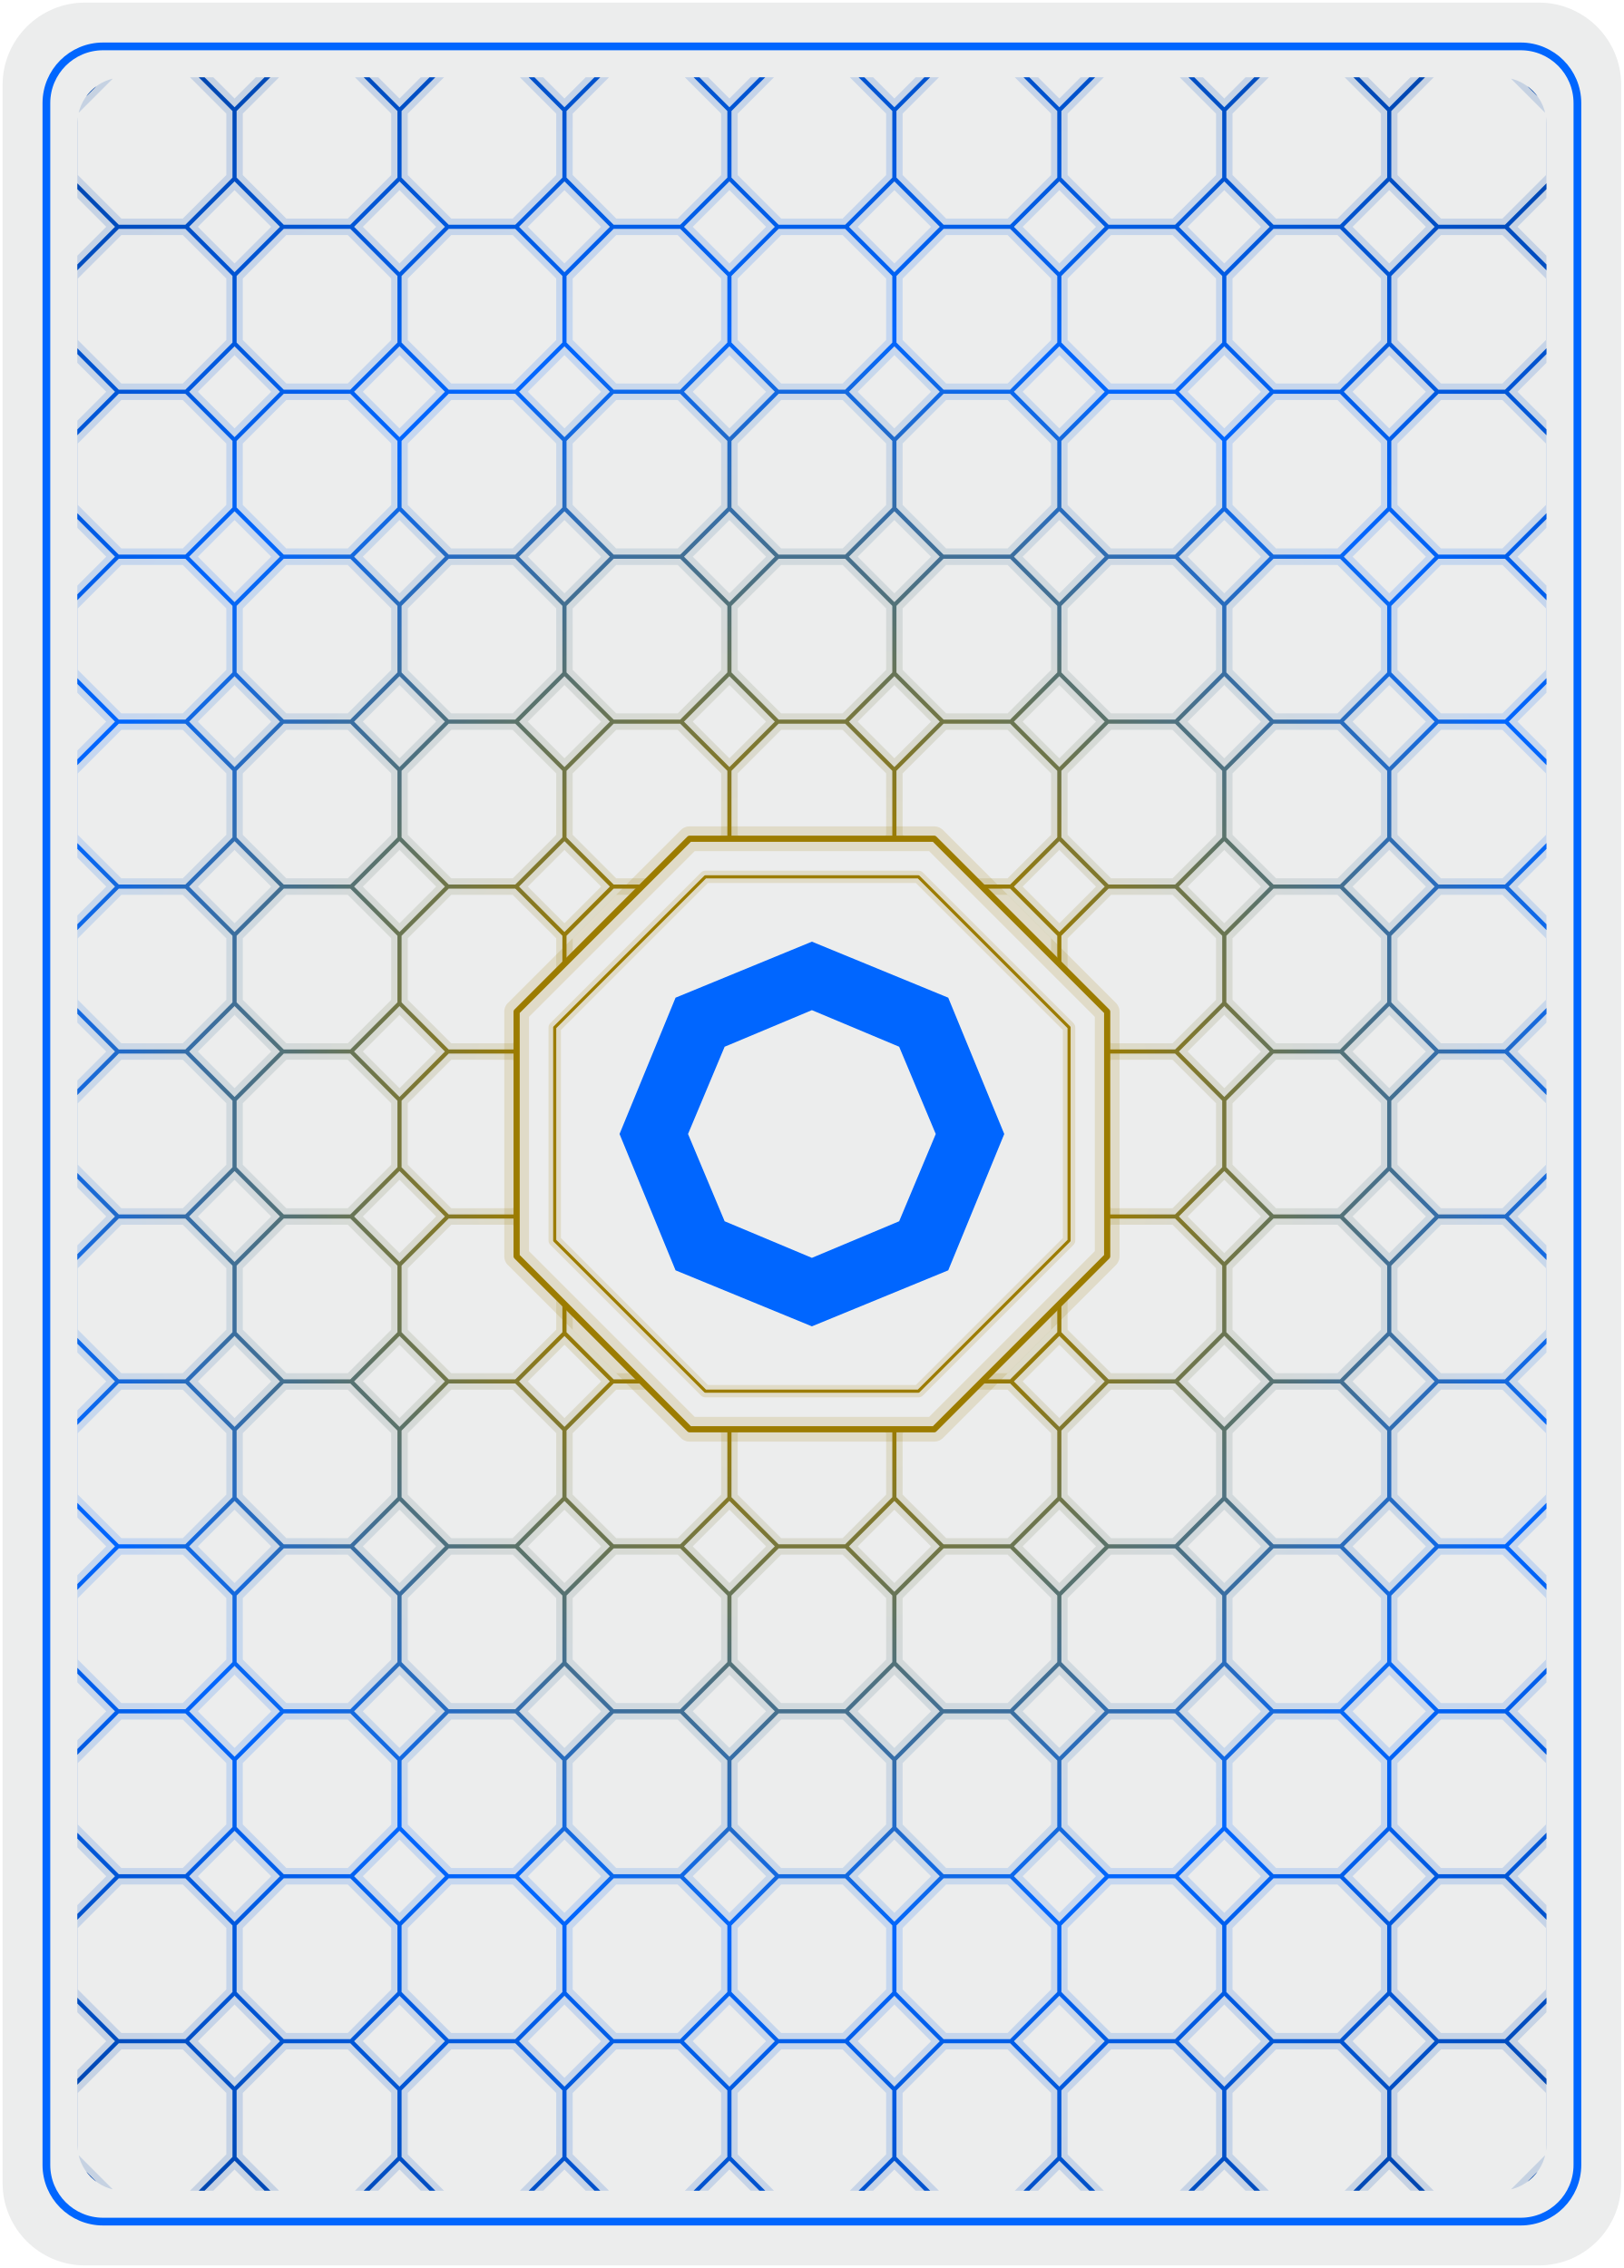
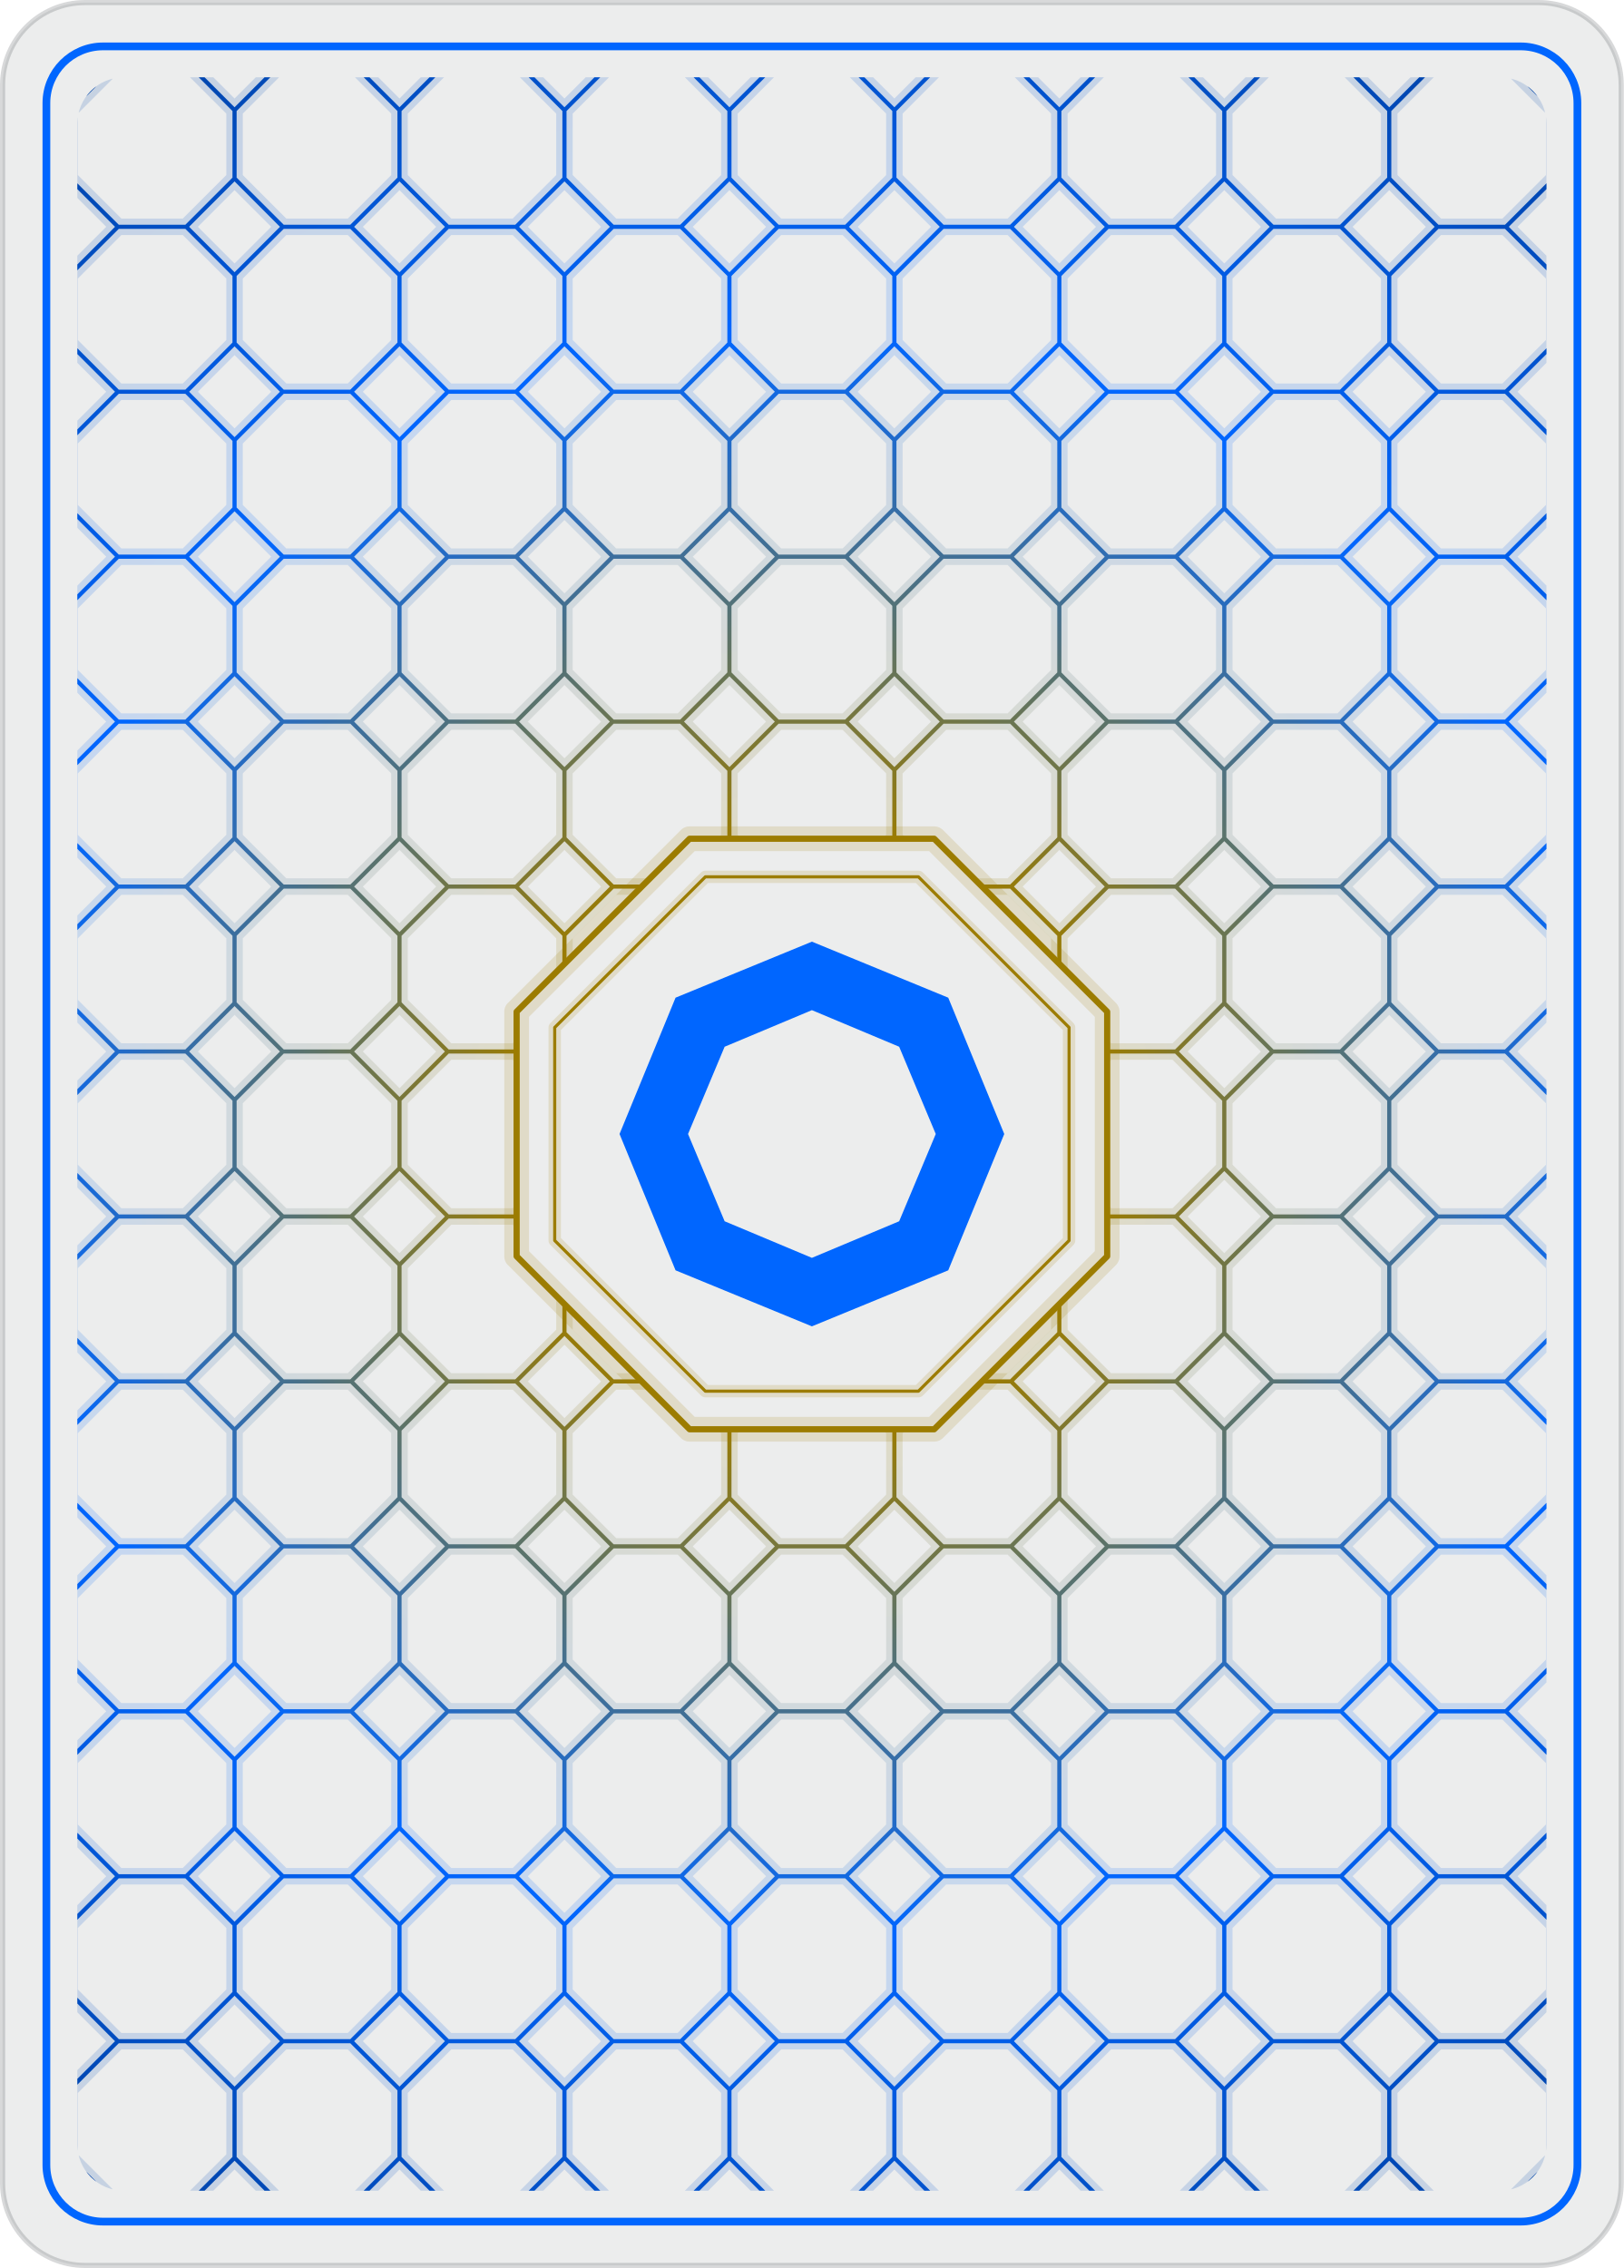
<svg xmlns="http://www.w3.org/2000/svg" class="okt-card" viewBox="0 0 630 880" width="63mm" height="88mm">
  <defs>
    <clipPath id="okt-back-in">
      <rect x="30" y="30" width="570" height="820" rx="18" />
    </clipPath>
    <radialGradient id="okt-back-g" cx="315" cy="440" r="520" gradientUnits="userSpaceOnUse">
      <stop offset=".22" stop-color="#9c7c00" />
      <stop offset=".6" stop-color="#0066ff" />
      <stop offset="1" stop-color="#003d99" />
    </radialGradient>
  </defs>
-   <rect x="1" y="1" width="628" height="878" rx="32" fill="#eceded" />
+   <rect x="1" y="1" width="628" height="878" rx="32" fill="#eceded" stroke="#11171c29" stroke-width="2" />
  <g clip-path="url(#okt-back-in)">
    <path d="M27 5.25L8.25 24L-18.25 24L-37 5.25L-37 -21.25L-18.25 -40L8.25 -40L27 -21.25ZM27 69.25L8.25 88L-18.25 88L-37 69.25L-37 42.75L-18.25 24L8.25 24L27 42.75ZM27 133.25L8.25 152L-18.25 152L-37 133.25L-37 106.75L-18.25 88L8.25 88L27 106.75ZM27 197.25L8.25 216L-18.25 216L-37 197.25L-37 170.75L-18.25 152L8.25 152L27 170.75ZM27 261.25L8.25 280L-18.25 280L-37 261.25L-37 234.75L-18.25 216L8.25 216L27 234.75ZM27 325.25L8.25 344L-18.25 344L-37 325.25L-37 298.75L-18.25 280L8.25 280L27 298.75ZM27 389.25L8.25 408L-18.25 408L-37 389.25L-37 362.75L-18.25 344L8.25 344L27 362.75ZM27 453.25L8.25 472L-18.25 472L-37 453.25L-37 426.75L-18.25 408L8.25 408L27 426.75ZM27 517.25L8.25 536L-18.25 536L-37 517.25L-37 490.75L-18.25 472L8.25 472L27 490.75ZM27 581.25L8.25 600L-18.25 600L-37 581.25L-37 554.75L-18.25 536L8.25 536L27 554.75ZM27 645.25L8.25 664L-18.25 664L-37 645.25L-37 618.75L-18.25 600L8.25 600L27 618.75ZM27 709.25L8.25 728L-18.25 728L-37 709.25L-37 682.75L-18.25 664L8.25 664L27 682.75ZM27 773.25L8.25 792L-18.25 792L-37 773.25L-37 746.75L-18.25 728L8.25 728L27 746.75ZM27 837.25L8.25 856L-18.25 856L-37 837.25L-37 810.75L-18.25 792L8.25 792L27 810.75ZM27 901.25L8.25 920L-18.25 920L-37 901.25L-37 874.75L-18.25 856L8.25 856L27 874.75ZM91 5.25L72.25 24L45.75 24L27 5.25L27 -21.25L45.75 -40L72.25 -40L91 -21.25ZM91 69.25L72.25 88L45.75 88L27 69.25L27 42.75L45.75 24L72.25 24L91 42.75ZM91 133.25L72.25 152L45.75 152L27 133.25L27 106.75L45.75 88L72.25 88L91 106.75ZM91 197.25L72.25 216L45.75 216L27 197.25L27 170.75L45.75 152L72.25 152L91 170.75ZM91 261.25L72.25 280L45.75 280L27 261.25L27 234.75L45.75 216L72.25 216L91 234.75ZM91 325.25L72.25 344L45.75 344L27 325.25L27 298.75L45.75 280L72.25 280L91 298.75ZM91 389.25L72.25 408L45.75 408L27 389.25L27 362.75L45.75 344L72.25 344L91 362.75ZM91 453.25L72.25 472L45.75 472L27 453.25L27 426.75L45.75 408L72.25 408L91 426.75ZM91 517.25L72.25 536L45.75 536L27 517.25L27 490.75L45.75 472L72.25 472L91 490.75ZM91 581.25L72.25 600L45.75 600L27 581.25L27 554.75L45.75 536L72.25 536L91 554.75ZM91 645.25L72.25 664L45.75 664L27 645.25L27 618.75L45.75 600L72.25 600L91 618.75ZM91 709.25L72.25 728L45.75 728L27 709.25L27 682.75L45.75 664L72.25 664L91 682.75ZM91 773.25L72.25 792L45.75 792L27 773.25L27 746.75L45.75 728L72.25 728L91 746.75ZM91 837.25L72.25 856L45.75 856L27 837.25L27 810.75L45.75 792L72.25 792L91 810.75ZM91 901.25L72.25 920L45.75 920L27 901.25L27 874.75L45.75 856L72.25 856L91 874.75ZM155 5.25L136.25 24L109.75 24L91 5.25L91 -21.25L109.75 -40L136.25 -40L155 -21.25ZM155 69.25L136.25 88L109.75 88L91 69.25L91 42.75L109.75 24L136.25 24L155 42.75ZM155 133.25L136.25 152L109.75 152L91 133.25L91 106.75L109.75 88L136.25 88L155 106.75ZM155 197.25L136.25 216L109.75 216L91 197.25L91 170.75L109.75 152L136.25 152L155 170.75ZM155 261.25L136.25 280L109.75 280L91 261.25L91 234.75L109.75 216L136.25 216L155 234.75ZM155 325.25L136.25 344L109.75 344L91 325.25L91 298.75L109.75 280L136.25 280L155 298.75ZM155 389.25L136.25 408L109.75 408L91 389.25L91 362.75L109.75 344L136.25 344L155 362.75ZM155 453.25L136.25 472L109.75 472L91 453.25L91 426.75L109.75 408L136.25 408L155 426.75ZM155 517.25L136.25 536L109.75 536L91 517.25L91 490.75L109.75 472L136.25 472L155 490.75ZM155 581.25L136.25 600L109.75 600L91 581.25L91 554.75L109.75 536L136.25 536L155 554.75ZM155 645.25L136.25 664L109.75 664L91 645.25L91 618.75L109.75 600L136.25 600L155 618.75ZM155 709.25L136.25 728L109.75 728L91 709.25L91 682.75L109.75 664L136.25 664L155 682.75ZM155 773.25L136.25 792L109.75 792L91 773.25L91 746.75L109.75 728L136.25 728L155 746.75ZM155 837.25L136.25 856L109.75 856L91 837.25L91 810.75L109.75 792L136.25 792L155 810.75ZM155 901.25L136.25 920L109.75 920L91 901.25L91 874.75L109.75 856L136.25 856L155 874.75ZM219 5.25L200.25 24L173.75 24L155 5.25L155 -21.25L173.75 -40L200.25 -40L219 -21.25ZM219 69.25L200.25 88L173.75 88L155 69.25L155 42.75L173.75 24L200.25 24L219 42.75ZM219 133.25L200.25 152L173.75 152L155 133.25L155 106.75L173.75 88L200.25 88L219 106.75ZM219 197.25L200.25 216L173.75 216L155 197.25L155 170.75L173.75 152L200.25 152L219 170.75ZM219 261.25L200.25 280L173.75 280L155 261.25L155 234.75L173.75 216L200.25 216L219 234.75ZM219 325.25L200.25 344L173.75 344L155 325.25L155 298.75L173.75 280L200.25 280L219 298.75ZM219 389.25L200.25 408L173.75 408L155 389.25L155 362.75L173.75 344L200.25 344L219 362.75ZM219 453.25L200.25 472L173.75 472L155 453.25L155 426.75L173.75 408L200.25 408L219 426.75ZM219 517.25L200.25 536L173.75 536L155 517.25L155 490.75L173.75 472L200.25 472L219 490.75ZM219 581.25L200.25 600L173.75 600L155 581.25L155 554.75L173.75 536L200.25 536L219 554.75ZM219 645.25L200.25 664L173.75 664L155 645.25L155 618.75L173.75 600L200.25 600L219 618.75ZM219 709.25L200.25 728L173.75 728L155 709.25L155 682.75L173.75 664L200.25 664L219 682.75ZM219 773.25L200.25 792L173.75 792L155 773.25L155 746.75L173.75 728L200.25 728L219 746.75ZM219 837.25L200.25 856L173.75 856L155 837.25L155 810.75L173.75 792L200.25 792L219 810.75ZM219 901.25L200.25 920L173.75 920L155 901.25L155 874.75L173.75 856L200.25 856L219 874.75ZM283 5.25L264.25 24L237.75 24L219 5.25L219 -21.25L237.75 -40L264.25 -40L283 -21.25ZM283 69.25L264.25 88L237.75 88L219 69.25L219 42.75L237.75 24L264.25 24L283 42.75ZM283 133.25L264.25 152L237.75 152L219 133.25L219 106.75L237.75 88L264.25 88L283 106.75ZM283 197.25L264.25 216L237.75 216L219 197.25L219 170.75L237.75 152L264.25 152L283 170.75ZM283 261.25L264.25 280L237.75 280L219 261.25L219 234.75L237.75 216L264.25 216L283 234.75ZM283 325.25L264.25 344L237.75 344L219 325.25L219 298.75L237.75 280L264.25 280L283 298.75ZM283 389.25L264.25 408L237.75 408L219 389.25L219 362.75L237.75 344L264.25 344L283 362.75ZM283 453.25L264.25 472L237.75 472L219 453.25L219 426.75L237.75 408L264.25 408L283 426.75ZM283 517.25L264.25 536L237.75 536L219 517.25L219 490.75L237.75 472L264.25 472L283 490.75ZM283 581.25L264.25 600L237.75 600L219 581.25L219 554.75L237.75 536L264.25 536L283 554.75ZM283 645.25L264.25 664L237.75 664L219 645.25L219 618.75L237.75 600L264.25 600L283 618.75ZM283 709.25L264.25 728L237.75 728L219 709.25L219 682.75L237.75 664L264.25 664L283 682.75ZM283 773.25L264.25 792L237.75 792L219 773.25L219 746.75L237.75 728L264.25 728L283 746.75ZM283 837.25L264.25 856L237.75 856L219 837.25L219 810.75L237.75 792L264.25 792L283 810.75ZM283 901.25L264.25 920L237.75 920L219 901.25L219 874.75L237.75 856L264.25 856L283 874.75ZM347 5.25L328.25 24L301.75 24L283 5.25L283 -21.25L301.75 -40L328.25 -40L347 -21.25ZM347 69.25L328.25 88L301.75 88L283 69.25L283 42.75L301.75 24L328.25 24L347 42.75ZM347 133.25L328.25 152L301.75 152L283 133.25L283 106.75L301.75 88L328.25 88L347 106.75ZM347 197.25L328.25 216L301.75 216L283 197.25L283 170.75L301.75 152L328.25 152L347 170.75ZM347 261.25L328.25 280L301.75 280L283 261.25L283 234.75L301.75 216L328.25 216L347 234.75ZM347 325.25L328.25 344L301.75 344L283 325.25L283 298.75L301.75 280L328.25 280L347 298.75ZM347 389.25L328.25 408L301.75 408L283 389.25L283 362.75L301.75 344L328.25 344L347 362.75ZM347 453.25L328.25 472L301.75 472L283 453.25L283 426.75L301.75 408L328.25 408L347 426.75ZM347 517.25L328.25 536L301.75 536L283 517.25L283 490.75L301.75 472L328.25 472L347 490.75ZM347 581.25L328.25 600L301.75 600L283 581.25L283 554.75L301.75 536L328.25 536L347 554.75ZM347 645.25L328.25 664L301.75 664L283 645.25L283 618.75L301.75 600L328.25 600L347 618.75ZM347 709.25L328.25 728L301.75 728L283 709.25L283 682.75L301.75 664L328.25 664L347 682.75ZM347 773.25L328.25 792L301.75 792L283 773.25L283 746.75L301.75 728L328.25 728L347 746.75ZM347 837.25L328.25 856L301.75 856L283 837.25L283 810.75L301.75 792L328.25 792L347 810.75ZM347 901.25L328.25 920L301.75 920L283 901.25L283 874.75L301.75 856L328.25 856L347 874.75ZM411 5.25L392.25 24L365.75 24L347 5.25L347 -21.25L365.75 -40L392.25 -40L411 -21.25ZM411 69.25L392.25 88L365.75 88L347 69.25L347 42.75L365.75 24L392.25 24L411 42.75ZM411 133.25L392.25 152L365.75 152L347 133.25L347 106.75L365.75 88L392.25 88L411 106.75ZM411 197.25L392.25 216L365.75 216L347 197.25L347 170.75L365.75 152L392.25 152L411 170.75ZM411 261.25L392.25 280L365.75 280L347 261.25L347 234.75L365.75 216L392.25 216L411 234.75ZM411 325.25L392.25 344L365.75 344L347 325.25L347 298.75L365.75 280L392.25 280L411 298.75ZM411 389.25L392.25 408L365.75 408L347 389.25L347 362.75L365.75 344L392.25 344L411 362.75ZM411 453.25L392.25 472L365.75 472L347 453.25L347 426.75L365.75 408L392.25 408L411 426.75ZM411 517.25L392.25 536L365.75 536L347 517.25L347 490.75L365.75 472L392.25 472L411 490.75ZM411 581.25L392.25 600L365.75 600L347 581.25L347 554.75L365.75 536L392.25 536L411 554.75ZM411 645.25L392.25 664L365.75 664L347 645.25L347 618.75L365.75 600L392.25 600L411 618.75ZM411 709.25L392.25 728L365.75 728L347 709.25L347 682.75L365.75 664L392.25 664L411 682.75ZM411 773.25L392.25 792L365.75 792L347 773.25L347 746.75L365.75 728L392.25 728L411 746.75ZM411 837.25L392.25 856L365.75 856L347 837.25L347 810.75L365.75 792L392.25 792L411 810.75ZM411 901.25L392.25 920L365.75 920L347 901.25L347 874.75L365.75 856L392.25 856L411 874.75ZM475 5.25L456.25 24L429.75 24L411 5.25L411 -21.25L429.75 -40L456.25 -40L475 -21.25ZM475 69.25L456.25 88L429.75 88L411 69.25L411 42.75L429.75 24L456.25 24L475 42.75ZM475 133.25L456.25 152L429.75 152L411 133.25L411 106.75L429.75 88L456.25 88L475 106.75ZM475 197.25L456.25 216L429.75 216L411 197.25L411 170.75L429.75 152L456.25 152L475 170.75ZM475 261.25L456.25 280L429.75 280L411 261.25L411 234.75L429.75 216L456.25 216L475 234.75ZM475 325.25L456.25 344L429.75 344L411 325.25L411 298.75L429.75 280L456.25 280L475 298.75ZM475 389.25L456.25 408L429.75 408L411 389.25L411 362.75L429.75 344L456.25 344L475 362.75ZM475 453.25L456.25 472L429.75 472L411 453.25L411 426.75L429.75 408L456.25 408L475 426.75ZM475 517.25L456.25 536L429.75 536L411 517.25L411 490.75L429.75 472L456.25 472L475 490.75ZM475 581.25L456.25 600L429.75 600L411 581.25L411 554.75L429.75 536L456.25 536L475 554.75ZM475 645.25L456.25 664L429.75 664L411 645.25L411 618.75L429.75 600L456.25 600L475 618.75ZM475 709.25L456.25 728L429.75 728L411 709.25L411 682.75L429.75 664L456.25 664L475 682.75ZM475 773.25L456.25 792L429.75 792L411 773.25L411 746.75L429.75 728L456.25 728L475 746.75ZM475 837.25L456.25 856L429.75 856L411 837.25L411 810.75L429.75 792L456.25 792L475 810.75ZM475 901.25L456.25 920L429.75 920L411 901.25L411 874.75L429.75 856L456.25 856L475 874.75ZM539 5.25L520.25 24L493.75 24L475 5.25L475 -21.25L493.75 -40L520.25 -40L539 -21.25ZM539 69.25L520.25 88L493.75 88L475 69.25L475 42.75L493.75 24L520.25 24L539 42.75ZM539 133.25L520.25 152L493.75 152L475 133.25L475 106.75L493.75 88L520.25 88L539 106.75ZM539 197.25L520.25 216L493.75 216L475 197.25L475 170.75L493.75 152L520.25 152L539 170.75ZM539 261.25L520.25 280L493.75 280L475 261.25L475 234.75L493.75 216L520.25 216L539 234.75ZM539 325.25L520.25 344L493.75 344L475 325.25L475 298.75L493.75 280L520.25 280L539 298.75ZM539 389.25L520.25 408L493.75 408L475 389.25L475 362.75L493.75 344L520.25 344L539 362.75ZM539 453.25L520.25 472L493.75 472L475 453.25L475 426.75L493.75 408L520.25 408L539 426.75ZM539 517.25L520.25 536L493.75 536L475 517.25L475 490.75L493.75 472L520.25 472L539 490.75ZM539 581.25L520.25 600L493.75 600L475 581.25L475 554.75L493.75 536L520.25 536L539 554.75ZM539 645.25L520.25 664L493.75 664L475 645.25L475 618.75L493.75 600L520.25 600L539 618.75ZM539 709.25L520.25 728L493.75 728L475 709.25L475 682.75L493.75 664L520.25 664L539 682.75ZM539 773.25L520.25 792L493.75 792L475 773.25L475 746.75L493.75 728L520.25 728L539 746.75ZM539 837.25L520.25 856L493.75 856L475 837.25L475 810.75L493.75 792L520.25 792L539 810.75ZM539 901.25L520.25 920L493.75 920L475 901.25L475 874.75L493.75 856L520.25 856L539 874.75ZM603 5.25L584.25 24L557.75 24L539 5.25L539 -21.25L557.75 -40L584.25 -40L603 -21.25ZM603 69.25L584.25 88L557.75 88L539 69.25L539 42.75L557.75 24L584.25 24L603 42.75ZM603 133.25L584.25 152L557.75 152L539 133.25L539 106.75L557.75 88L584.25 88L603 106.75ZM603 197.25L584.25 216L557.75 216L539 197.25L539 170.75L557.75 152L584.25 152L603 170.75ZM603 261.25L584.25 280L557.75 280L539 261.25L539 234.75L557.75 216L584.25 216L603 234.75ZM603 325.25L584.25 344L557.75 344L539 325.25L539 298.75L557.75 280L584.25 280L603 298.75ZM603 389.25L584.25 408L557.75 408L539 389.25L539 362.75L557.75 344L584.25 344L603 362.75ZM603 453.25L584.25 472L557.75 472L539 453.25L539 426.75L557.75 408L584.25 408L603 426.75ZM603 517.25L584.25 536L557.75 536L539 517.25L539 490.75L557.75 472L584.25 472L603 490.75ZM603 581.25L584.25 600L557.75 600L539 581.25L539 554.75L557.75 536L584.25 536L603 554.75ZM603 645.25L584.25 664L557.75 664L539 645.25L539 618.75L557.75 600L584.25 600L603 618.75ZM603 709.25L584.25 728L557.75 728L539 709.25L539 682.75L557.75 664L584.25 664L603 682.75ZM603 773.25L584.25 792L557.75 792L539 773.25L539 746.75L557.75 728L584.25 728L603 746.75ZM603 837.25L584.25 856L557.75 856L539 837.25L539 810.75L557.75 792L584.25 792L603 810.75ZM603 901.25L584.25 920L557.75 920L539 901.25L539 874.75L557.75 856L584.25 856L603 874.75ZM667 5.25L648.25 24L621.75 24L603 5.25L603 -21.25L621.75 -40L648.25 -40L667 -21.25ZM667 69.25L648.25 88L621.75 88L603 69.25L603 42.75L621.75 24L648.25 24L667 42.75ZM667 133.25L648.25 152L621.75 152L603 133.25L603 106.75L621.75 88L648.25 88L667 106.75ZM667 197.25L648.25 216L621.75 216L603 197.25L603 170.75L621.75 152L648.25 152L667 170.75ZM667 261.25L648.25 280L621.75 280L603 261.25L603 234.75L621.75 216L648.25 216L667 234.75ZM667 325.25L648.25 344L621.75 344L603 325.25L603 298.75L621.75 280L648.25 280L667 298.75ZM667 389.25L648.25 408L621.75 408L603 389.25L603 362.75L621.75 344L648.25 344L667 362.75ZM667 453.25L648.25 472L621.75 472L603 453.25L603 426.75L621.75 408L648.25 408L667 426.75ZM667 517.25L648.25 536L621.75 536L603 517.25L603 490.75L621.75 472L648.25 472L667 490.75ZM667 581.25L648.25 600L621.75 600L603 581.25L603 554.75L621.75 536L648.25 536L667 554.75ZM667 645.25L648.25 664L621.75 664L603 645.25L603 618.75L621.75 600L648.25 600L667 618.75ZM667 709.25L648.25 728L621.75 728L603 709.25L603 682.75L621.75 664L648.25 664L667 682.75ZM667 773.25L648.25 792L621.75 792L603 773.25L603 746.75L621.75 728L648.25 728L667 746.75ZM667 837.25L648.25 856L621.75 856L603 837.25L603 810.75L621.75 792L648.25 792L667 810.75ZM667 901.25L648.25 920L621.75 920L603 901.25L603 874.75L621.75 856L648.25 856L667 874.75Z" fill="none" stroke="url(#okt-back-g)" stroke-width="6.4" stroke-opacity=".16" stroke-linejoin="round" />
    <path d="M27 5.25L8.25 24L-18.25 24L-37 5.25L-37 -21.25L-18.25 -40L8.25 -40L27 -21.25ZM27 69.25L8.25 88L-18.25 88L-37 69.25L-37 42.75L-18.25 24L8.25 24L27 42.75ZM27 133.25L8.25 152L-18.25 152L-37 133.25L-37 106.75L-18.25 88L8.25 88L27 106.75ZM27 197.25L8.25 216L-18.25 216L-37 197.25L-37 170.75L-18.25 152L8.25 152L27 170.75ZM27 261.25L8.25 280L-18.25 280L-37 261.25L-37 234.75L-18.25 216L8.25 216L27 234.75ZM27 325.25L8.25 344L-18.25 344L-37 325.25L-37 298.75L-18.25 280L8.25 280L27 298.75ZM27 389.25L8.25 408L-18.25 408L-37 389.25L-37 362.75L-18.25 344L8.25 344L27 362.75ZM27 453.25L8.25 472L-18.25 472L-37 453.25L-37 426.75L-18.25 408L8.25 408L27 426.75ZM27 517.25L8.25 536L-18.25 536L-37 517.25L-37 490.75L-18.25 472L8.25 472L27 490.75ZM27 581.25L8.25 600L-18.25 600L-37 581.25L-37 554.75L-18.25 536L8.25 536L27 554.75ZM27 645.25L8.25 664L-18.25 664L-37 645.25L-37 618.75L-18.25 600L8.25 600L27 618.75ZM27 709.25L8.25 728L-18.25 728L-37 709.25L-37 682.75L-18.25 664L8.25 664L27 682.75ZM27 773.25L8.25 792L-18.25 792L-37 773.25L-37 746.75L-18.25 728L8.25 728L27 746.75ZM27 837.25L8.25 856L-18.25 856L-37 837.25L-37 810.75L-18.25 792L8.25 792L27 810.75ZM27 901.25L8.25 920L-18.25 920L-37 901.25L-37 874.75L-18.25 856L8.25 856L27 874.75ZM91 5.25L72.25 24L45.75 24L27 5.25L27 -21.25L45.75 -40L72.25 -40L91 -21.25ZM91 69.25L72.25 88L45.75 88L27 69.25L27 42.75L45.75 24L72.25 24L91 42.75ZM91 133.25L72.25 152L45.75 152L27 133.25L27 106.75L45.75 88L72.25 88L91 106.75ZM91 197.25L72.25 216L45.75 216L27 197.25L27 170.75L45.75 152L72.25 152L91 170.75ZM91 261.25L72.25 280L45.75 280L27 261.25L27 234.75L45.75 216L72.25 216L91 234.75ZM91 325.25L72.25 344L45.75 344L27 325.25L27 298.75L45.75 280L72.25 280L91 298.75ZM91 389.25L72.25 408L45.75 408L27 389.25L27 362.75L45.75 344L72.25 344L91 362.75ZM91 453.25L72.25 472L45.75 472L27 453.25L27 426.75L45.75 408L72.25 408L91 426.75ZM91 517.25L72.25 536L45.75 536L27 517.25L27 490.75L45.75 472L72.25 472L91 490.75ZM91 581.25L72.25 600L45.75 600L27 581.25L27 554.75L45.75 536L72.25 536L91 554.75ZM91 645.25L72.25 664L45.75 664L27 645.25L27 618.75L45.75 600L72.25 600L91 618.75ZM91 709.25L72.25 728L45.75 728L27 709.25L27 682.75L45.75 664L72.25 664L91 682.75ZM91 773.25L72.25 792L45.75 792L27 773.25L27 746.75L45.75 728L72.25 728L91 746.75ZM91 837.25L72.25 856L45.75 856L27 837.25L27 810.75L45.75 792L72.25 792L91 810.75ZM91 901.25L72.25 920L45.75 920L27 901.25L27 874.75L45.75 856L72.25 856L91 874.75ZM155 5.25L136.25 24L109.75 24L91 5.25L91 -21.25L109.75 -40L136.25 -40L155 -21.25ZM155 69.25L136.25 88L109.75 88L91 69.25L91 42.75L109.75 24L136.25 24L155 42.75ZM155 133.25L136.25 152L109.75 152L91 133.25L91 106.75L109.75 88L136.25 88L155 106.75ZM155 197.25L136.25 216L109.75 216L91 197.25L91 170.75L109.75 152L136.25 152L155 170.75ZM155 261.25L136.25 280L109.75 280L91 261.25L91 234.75L109.75 216L136.25 216L155 234.75ZM155 325.25L136.25 344L109.75 344L91 325.25L91 298.75L109.75 280L136.25 280L155 298.75ZM155 389.25L136.25 408L109.75 408L91 389.25L91 362.75L109.75 344L136.25 344L155 362.75ZM155 453.25L136.25 472L109.75 472L91 453.25L91 426.75L109.75 408L136.25 408L155 426.75ZM155 517.25L136.25 536L109.75 536L91 517.25L91 490.75L109.75 472L136.25 472L155 490.75ZM155 581.25L136.25 600L109.75 600L91 581.25L91 554.75L109.75 536L136.25 536L155 554.75ZM155 645.25L136.25 664L109.75 664L91 645.25L91 618.75L109.75 600L136.25 600L155 618.75ZM155 709.25L136.25 728L109.75 728L91 709.25L91 682.75L109.75 664L136.25 664L155 682.75ZM155 773.25L136.25 792L109.75 792L91 773.25L91 746.75L109.75 728L136.25 728L155 746.75ZM155 837.25L136.25 856L109.75 856L91 837.25L91 810.75L109.75 792L136.25 792L155 810.75ZM155 901.25L136.25 920L109.75 920L91 901.25L91 874.75L109.75 856L136.25 856L155 874.75ZM219 5.25L200.25 24L173.75 24L155 5.25L155 -21.25L173.75 -40L200.25 -40L219 -21.25ZM219 69.25L200.25 88L173.75 88L155 69.25L155 42.75L173.75 24L200.25 24L219 42.75ZM219 133.25L200.25 152L173.75 152L155 133.25L155 106.75L173.75 88L200.25 88L219 106.75ZM219 197.25L200.25 216L173.75 216L155 197.25L155 170.75L173.75 152L200.25 152L219 170.75ZM219 261.25L200.25 280L173.75 280L155 261.25L155 234.75L173.75 216L200.25 216L219 234.75ZM219 325.25L200.25 344L173.75 344L155 325.25L155 298.75L173.75 280L200.25 280L219 298.75ZM219 389.25L200.25 408L173.75 408L155 389.25L155 362.75L173.75 344L200.25 344L219 362.75ZM219 453.25L200.25 472L173.75 472L155 453.25L155 426.75L173.75 408L200.25 408L219 426.75ZM219 517.25L200.25 536L173.75 536L155 517.25L155 490.75L173.75 472L200.25 472L219 490.75ZM219 581.25L200.25 600L173.75 600L155 581.25L155 554.75L173.75 536L200.25 536L219 554.75ZM219 645.25L200.25 664L173.75 664L155 645.25L155 618.75L173.75 600L200.25 600L219 618.75ZM219 709.25L200.25 728L173.75 728L155 709.25L155 682.75L173.75 664L200.25 664L219 682.75ZM219 773.25L200.25 792L173.75 792L155 773.25L155 746.75L173.75 728L200.25 728L219 746.75ZM219 837.25L200.25 856L173.75 856L155 837.25L155 810.75L173.75 792L200.25 792L219 810.75ZM219 901.25L200.25 920L173.75 920L155 901.25L155 874.75L173.75 856L200.25 856L219 874.75ZM283 5.25L264.25 24L237.75 24L219 5.25L219 -21.25L237.75 -40L264.25 -40L283 -21.25ZM283 69.25L264.25 88L237.75 88L219 69.25L219 42.75L237.75 24L264.25 24L283 42.75ZM283 133.25L264.25 152L237.75 152L219 133.25L219 106.75L237.75 88L264.25 88L283 106.75ZM283 197.25L264.25 216L237.75 216L219 197.25L219 170.75L237.75 152L264.25 152L283 170.75ZM283 261.25L264.25 280L237.75 280L219 261.25L219 234.75L237.75 216L264.25 216L283 234.75ZM283 325.25L264.25 344L237.75 344L219 325.25L219 298.75L237.75 280L264.25 280L283 298.75ZM283 389.25L264.25 408L237.75 408L219 389.25L219 362.75L237.75 344L264.25 344L283 362.75ZM283 453.25L264.25 472L237.75 472L219 453.25L219 426.75L237.75 408L264.25 408L283 426.75ZM283 517.25L264.25 536L237.75 536L219 517.25L219 490.75L237.75 472L264.25 472L283 490.75ZM283 581.25L264.25 600L237.75 600L219 581.25L219 554.75L237.75 536L264.25 536L283 554.75ZM283 645.25L264.25 664L237.75 664L219 645.25L219 618.75L237.75 600L264.25 600L283 618.75ZM283 709.25L264.25 728L237.75 728L219 709.25L219 682.75L237.75 664L264.25 664L283 682.75ZM283 773.25L264.25 792L237.75 792L219 773.25L219 746.75L237.75 728L264.25 728L283 746.75ZM283 837.25L264.25 856L237.75 856L219 837.25L219 810.75L237.75 792L264.25 792L283 810.75ZM283 901.25L264.25 920L237.75 920L219 901.25L219 874.75L237.75 856L264.25 856L283 874.75ZM347 5.25L328.25 24L301.75 24L283 5.25L283 -21.25L301.75 -40L328.25 -40L347 -21.25ZM347 69.25L328.25 88L301.75 88L283 69.25L283 42.75L301.75 24L328.25 24L347 42.75ZM347 133.25L328.25 152L301.75 152L283 133.25L283 106.75L301.75 88L328.25 88L347 106.75ZM347 197.25L328.25 216L301.75 216L283 197.25L283 170.75L301.75 152L328.25 152L347 170.75ZM347 261.25L328.25 280L301.75 280L283 261.25L283 234.75L301.75 216L328.25 216L347 234.75ZM347 325.25L328.25 344L301.75 344L283 325.25L283 298.75L301.75 280L328.25 280L347 298.75ZM347 389.25L328.25 408L301.75 408L283 389.25L283 362.75L301.75 344L328.25 344L347 362.75ZM347 453.25L328.25 472L301.75 472L283 453.25L283 426.75L301.75 408L328.25 408L347 426.75ZM347 517.25L328.25 536L301.75 536L283 517.25L283 490.75L301.75 472L328.25 472L347 490.75ZM347 581.25L328.25 600L301.75 600L283 581.25L283 554.75L301.75 536L328.25 536L347 554.75ZM347 645.25L328.25 664L301.75 664L283 645.25L283 618.75L301.75 600L328.25 600L347 618.75ZM347 709.25L328.25 728L301.75 728L283 709.25L283 682.75L301.75 664L328.25 664L347 682.75ZM347 773.25L328.25 792L301.75 792L283 773.25L283 746.75L301.75 728L328.25 728L347 746.75ZM347 837.25L328.25 856L301.75 856L283 837.25L283 810.75L301.75 792L328.25 792L347 810.75ZM347 901.25L328.25 920L301.75 920L283 901.25L283 874.75L301.75 856L328.25 856L347 874.75ZM411 5.25L392.25 24L365.75 24L347 5.25L347 -21.25L365.75 -40L392.25 -40L411 -21.25ZM411 69.25L392.25 88L365.75 88L347 69.25L347 42.75L365.75 24L392.25 24L411 42.75ZM411 133.25L392.25 152L365.75 152L347 133.25L347 106.75L365.75 88L392.25 88L411 106.75ZM411 197.25L392.25 216L365.75 216L347 197.25L347 170.75L365.75 152L392.25 152L411 170.75ZM411 261.25L392.25 280L365.75 280L347 261.25L347 234.75L365.75 216L392.25 216L411 234.75ZM411 325.25L392.25 344L365.75 344L347 325.25L347 298.75L365.75 280L392.25 280L411 298.75ZM411 389.25L392.25 408L365.75 408L347 389.25L347 362.75L365.75 344L392.25 344L411 362.75ZM411 453.25L392.25 472L365.75 472L347 453.25L347 426.75L365.75 408L392.25 408L411 426.75ZM411 517.25L392.25 536L365.75 536L347 517.25L347 490.75L365.75 472L392.25 472L411 490.75ZM411 581.25L392.25 600L365.75 600L347 581.25L347 554.75L365.75 536L392.25 536L411 554.75ZM411 645.25L392.25 664L365.75 664L347 645.25L347 618.75L365.75 600L392.25 600L411 618.75ZM411 709.25L392.25 728L365.75 728L347 709.25L347 682.75L365.75 664L392.25 664L411 682.75ZM411 773.25L392.25 792L365.75 792L347 773.25L347 746.75L365.75 728L392.25 728L411 746.75ZM411 837.25L392.25 856L365.75 856L347 837.25L347 810.75L365.75 792L392.25 792L411 810.75ZM411 901.25L392.25 920L365.75 920L347 901.25L347 874.75L365.75 856L392.25 856L411 874.75ZM475 5.25L456.25 24L429.75 24L411 5.25L411 -21.25L429.75 -40L456.25 -40L475 -21.25ZM475 69.25L456.25 88L429.75 88L411 69.25L411 42.75L429.75 24L456.25 24L475 42.75ZM475 133.25L456.25 152L429.75 152L411 133.25L411 106.75L429.75 88L456.25 88L475 106.75ZM475 197.25L456.25 216L429.75 216L411 197.25L411 170.75L429.75 152L456.25 152L475 170.75ZM475 261.25L456.25 280L429.75 280L411 261.25L411 234.75L429.75 216L456.25 216L475 234.75ZM475 325.25L456.25 344L429.75 344L411 325.25L411 298.75L429.75 280L456.25 280L475 298.75ZM475 389.25L456.25 408L429.75 408L411 389.25L411 362.75L429.75 344L456.25 344L475 362.75ZM475 453.25L456.25 472L429.75 472L411 453.25L411 426.75L429.75 408L456.25 408L475 426.75ZM475 517.25L456.25 536L429.75 536L411 517.25L411 490.75L429.75 472L456.25 472L475 490.75ZM475 581.25L456.25 600L429.75 600L411 581.25L411 554.75L429.75 536L456.25 536L475 554.75ZM475 645.25L456.25 664L429.75 664L411 645.25L411 618.75L429.75 600L456.25 600L475 618.75ZM475 709.25L456.25 728L429.75 728L411 709.25L411 682.75L429.75 664L456.25 664L475 682.75ZM475 773.25L456.25 792L429.75 792L411 773.25L411 746.75L429.75 728L456.25 728L475 746.75ZM475 837.25L456.25 856L429.75 856L411 837.25L411 810.75L429.75 792L456.25 792L475 810.75ZM475 901.25L456.25 920L429.75 920L411 901.25L411 874.75L429.75 856L456.25 856L475 874.75ZM539 5.25L520.25 24L493.75 24L475 5.25L475 -21.25L493.75 -40L520.25 -40L539 -21.25ZM539 69.25L520.25 88L493.75 88L475 69.25L475 42.75L493.75 24L520.25 24L539 42.75ZM539 133.25L520.25 152L493.75 152L475 133.25L475 106.75L493.75 88L520.25 88L539 106.75ZM539 197.25L520.25 216L493.75 216L475 197.25L475 170.75L493.75 152L520.25 152L539 170.75ZM539 261.25L520.25 280L493.75 280L475 261.25L475 234.75L493.75 216L520.25 216L539 234.75ZM539 325.25L520.25 344L493.75 344L475 325.25L475 298.75L493.75 280L520.25 280L539 298.75ZM539 389.25L520.25 408L493.75 408L475 389.25L475 362.75L493.75 344L520.25 344L539 362.75ZM539 453.25L520.25 472L493.75 472L475 453.25L475 426.75L493.75 408L520.25 408L539 426.75ZM539 517.25L520.25 536L493.75 536L475 517.25L475 490.75L493.75 472L520.25 472L539 490.75ZM539 581.25L520.25 600L493.75 600L475 581.25L475 554.75L493.75 536L520.25 536L539 554.75ZM539 645.25L520.25 664L493.75 664L475 645.25L475 618.75L493.75 600L520.25 600L539 618.75ZM539 709.25L520.25 728L493.75 728L475 709.25L475 682.75L493.75 664L520.25 664L539 682.75ZM539 773.25L520.25 792L493.75 792L475 773.25L475 746.75L493.75 728L520.25 728L539 746.75ZM539 837.25L520.25 856L493.75 856L475 837.25L475 810.75L493.75 792L520.25 792L539 810.75ZM539 901.25L520.25 920L493.75 920L475 901.25L475 874.75L493.75 856L520.25 856L539 874.75ZM603 5.25L584.25 24L557.75 24L539 5.25L539 -21.25L557.75 -40L584.25 -40L603 -21.25ZM603 69.25L584.25 88L557.75 88L539 69.25L539 42.75L557.75 24L584.25 24L603 42.75ZM603 133.25L584.25 152L557.75 152L539 133.25L539 106.75L557.75 88L584.25 88L603 106.75ZM603 197.25L584.25 216L557.75 216L539 197.25L539 170.75L557.75 152L584.25 152L603 170.75ZM603 261.25L584.25 280L557.75 280L539 261.25L539 234.75L557.75 216L584.25 216L603 234.75ZM603 325.25L584.25 344L557.75 344L539 325.25L539 298.75L557.75 280L584.25 280L603 298.75ZM603 389.25L584.25 408L557.75 408L539 389.25L539 362.75L557.75 344L584.25 344L603 362.75ZM603 453.25L584.25 472L557.75 472L539 453.25L539 426.75L557.75 408L584.25 408L603 426.75ZM603 517.25L584.25 536L557.75 536L539 517.25L539 490.75L557.75 472L584.25 472L603 490.75ZM603 581.25L584.25 600L557.75 600L539 581.25L539 554.75L557.75 536L584.25 536L603 554.75ZM603 645.25L584.25 664L557.75 664L539 645.25L539 618.75L557.75 600L584.25 600L603 618.75ZM603 709.25L584.25 728L557.75 728L539 709.25L539 682.75L557.75 664L584.25 664L603 682.75ZM603 773.25L584.25 792L557.75 792L539 773.25L539 746.75L557.75 728L584.25 728L603 746.75ZM603 837.25L584.25 856L557.75 856L539 837.25L539 810.75L557.75 792L584.25 792L603 810.75ZM603 901.25L584.25 920L557.75 920L539 901.25L539 874.75L557.75 856L584.25 856L603 874.75ZM667 5.25L648.25 24L621.75 24L603 5.25L603 -21.25L621.75 -40L648.25 -40L667 -21.25ZM667 69.25L648.25 88L621.75 88L603 69.25L603 42.75L621.75 24L648.25 24L667 42.75ZM667 133.25L648.25 152L621.75 152L603 133.25L603 106.75L621.75 88L648.25 88L667 106.75ZM667 197.25L648.25 216L621.75 216L603 197.25L603 170.75L621.75 152L648.25 152L667 170.75ZM667 261.25L648.25 280L621.75 280L603 261.25L603 234.75L621.75 216L648.25 216L667 234.75ZM667 325.25L648.25 344L621.75 344L603 325.25L603 298.75L621.75 280L648.25 280L667 298.75ZM667 389.25L648.25 408L621.75 408L603 389.25L603 362.75L621.75 344L648.25 344L667 362.75ZM667 453.25L648.25 472L621.75 472L603 453.25L603 426.75L621.75 408L648.25 408L667 426.75ZM667 517.25L648.25 536L621.75 536L603 517.25L603 490.75L621.75 472L648.25 472L667 490.75ZM667 581.25L648.25 600L621.75 600L603 581.25L603 554.75L621.75 536L648.25 536L667 554.75ZM667 645.25L648.25 664L621.75 664L603 645.25L603 618.75L621.75 600L648.25 600L667 618.75ZM667 709.25L648.25 728L621.75 728L603 709.25L603 682.75L621.75 664L648.25 664L667 682.75ZM667 773.25L648.25 792L621.75 792L603 773.25L603 746.75L621.75 728L648.25 728L667 746.75ZM667 837.25L648.25 856L621.75 856L603 837.25L603 810.75L621.75 792L648.25 792L667 810.75ZM667 901.25L648.25 920L621.75 920L603 901.25L603 874.75L621.75 856L648.25 856L667 874.75Z" fill="none" stroke="url(#okt-back-g)" stroke-width="1.6" stroke-linejoin="round" />
  </g>
  <rect x="18" y="18" width="594" height="844" rx="22" fill="none" stroke="#0066ff" stroke-width="3" />
  <path d="M429.56 487.45L362.45 554.56L267.55 554.56L200.44 487.45L200.44 392.55L267.55 325.44L362.45 325.44L429.56 392.55Z" fill="#eceded" />
  <path d="M429.56 487.45L362.45 554.56L267.55 554.56L200.44 487.45L200.44 392.55L267.55 325.44L362.45 325.44L429.56 392.55Z" fill="none" stroke="#9c7c00" stroke-width="9.6" stroke-opacity=".16" stroke-linejoin="round" />
  <path d="M429.56 487.45L362.45 554.56L267.55 554.56L200.44 487.45L200.44 392.55L267.55 325.44L362.45 325.44L429.56 392.55Z" fill="none" stroke="#9c7c00" stroke-width="2.4" stroke-linejoin="round" />
  <path d="M414.78 481.33L356.33 539.78L273.67 539.78L215.22 481.33L215.22 398.67L273.67 340.22L356.33 340.22L414.78 398.67Z" fill="none" stroke="#9c7c00" stroke-width="4.8" stroke-opacity=".16" stroke-linejoin="round" />
  <path d="M414.78 481.33L356.33 539.78L273.67 539.78L215.22 481.33L215.22 398.67L273.67 340.22L356.33 340.22L414.78 398.67Z" fill="none" stroke="#9c7c00" stroke-width="1.2" stroke-linejoin="round" />
  <path d="m57.714 0 40.905 16.81 16.809 40.904L98.619 98.62l-40.905 16.808L16.808 98.62 0 57.714 16.808 16.81zm0 20.552-26.183 10.98-10.98 26.182 10.98 26.184 26.183 10.98 26.183-10.98 10.98-26.184-10.98-26.183z" fill-rule="evenodd" fill="#0066ff" transform="translate(315 440) scale(1.293103) translate(-57.714 -57.714)" />
</svg>
